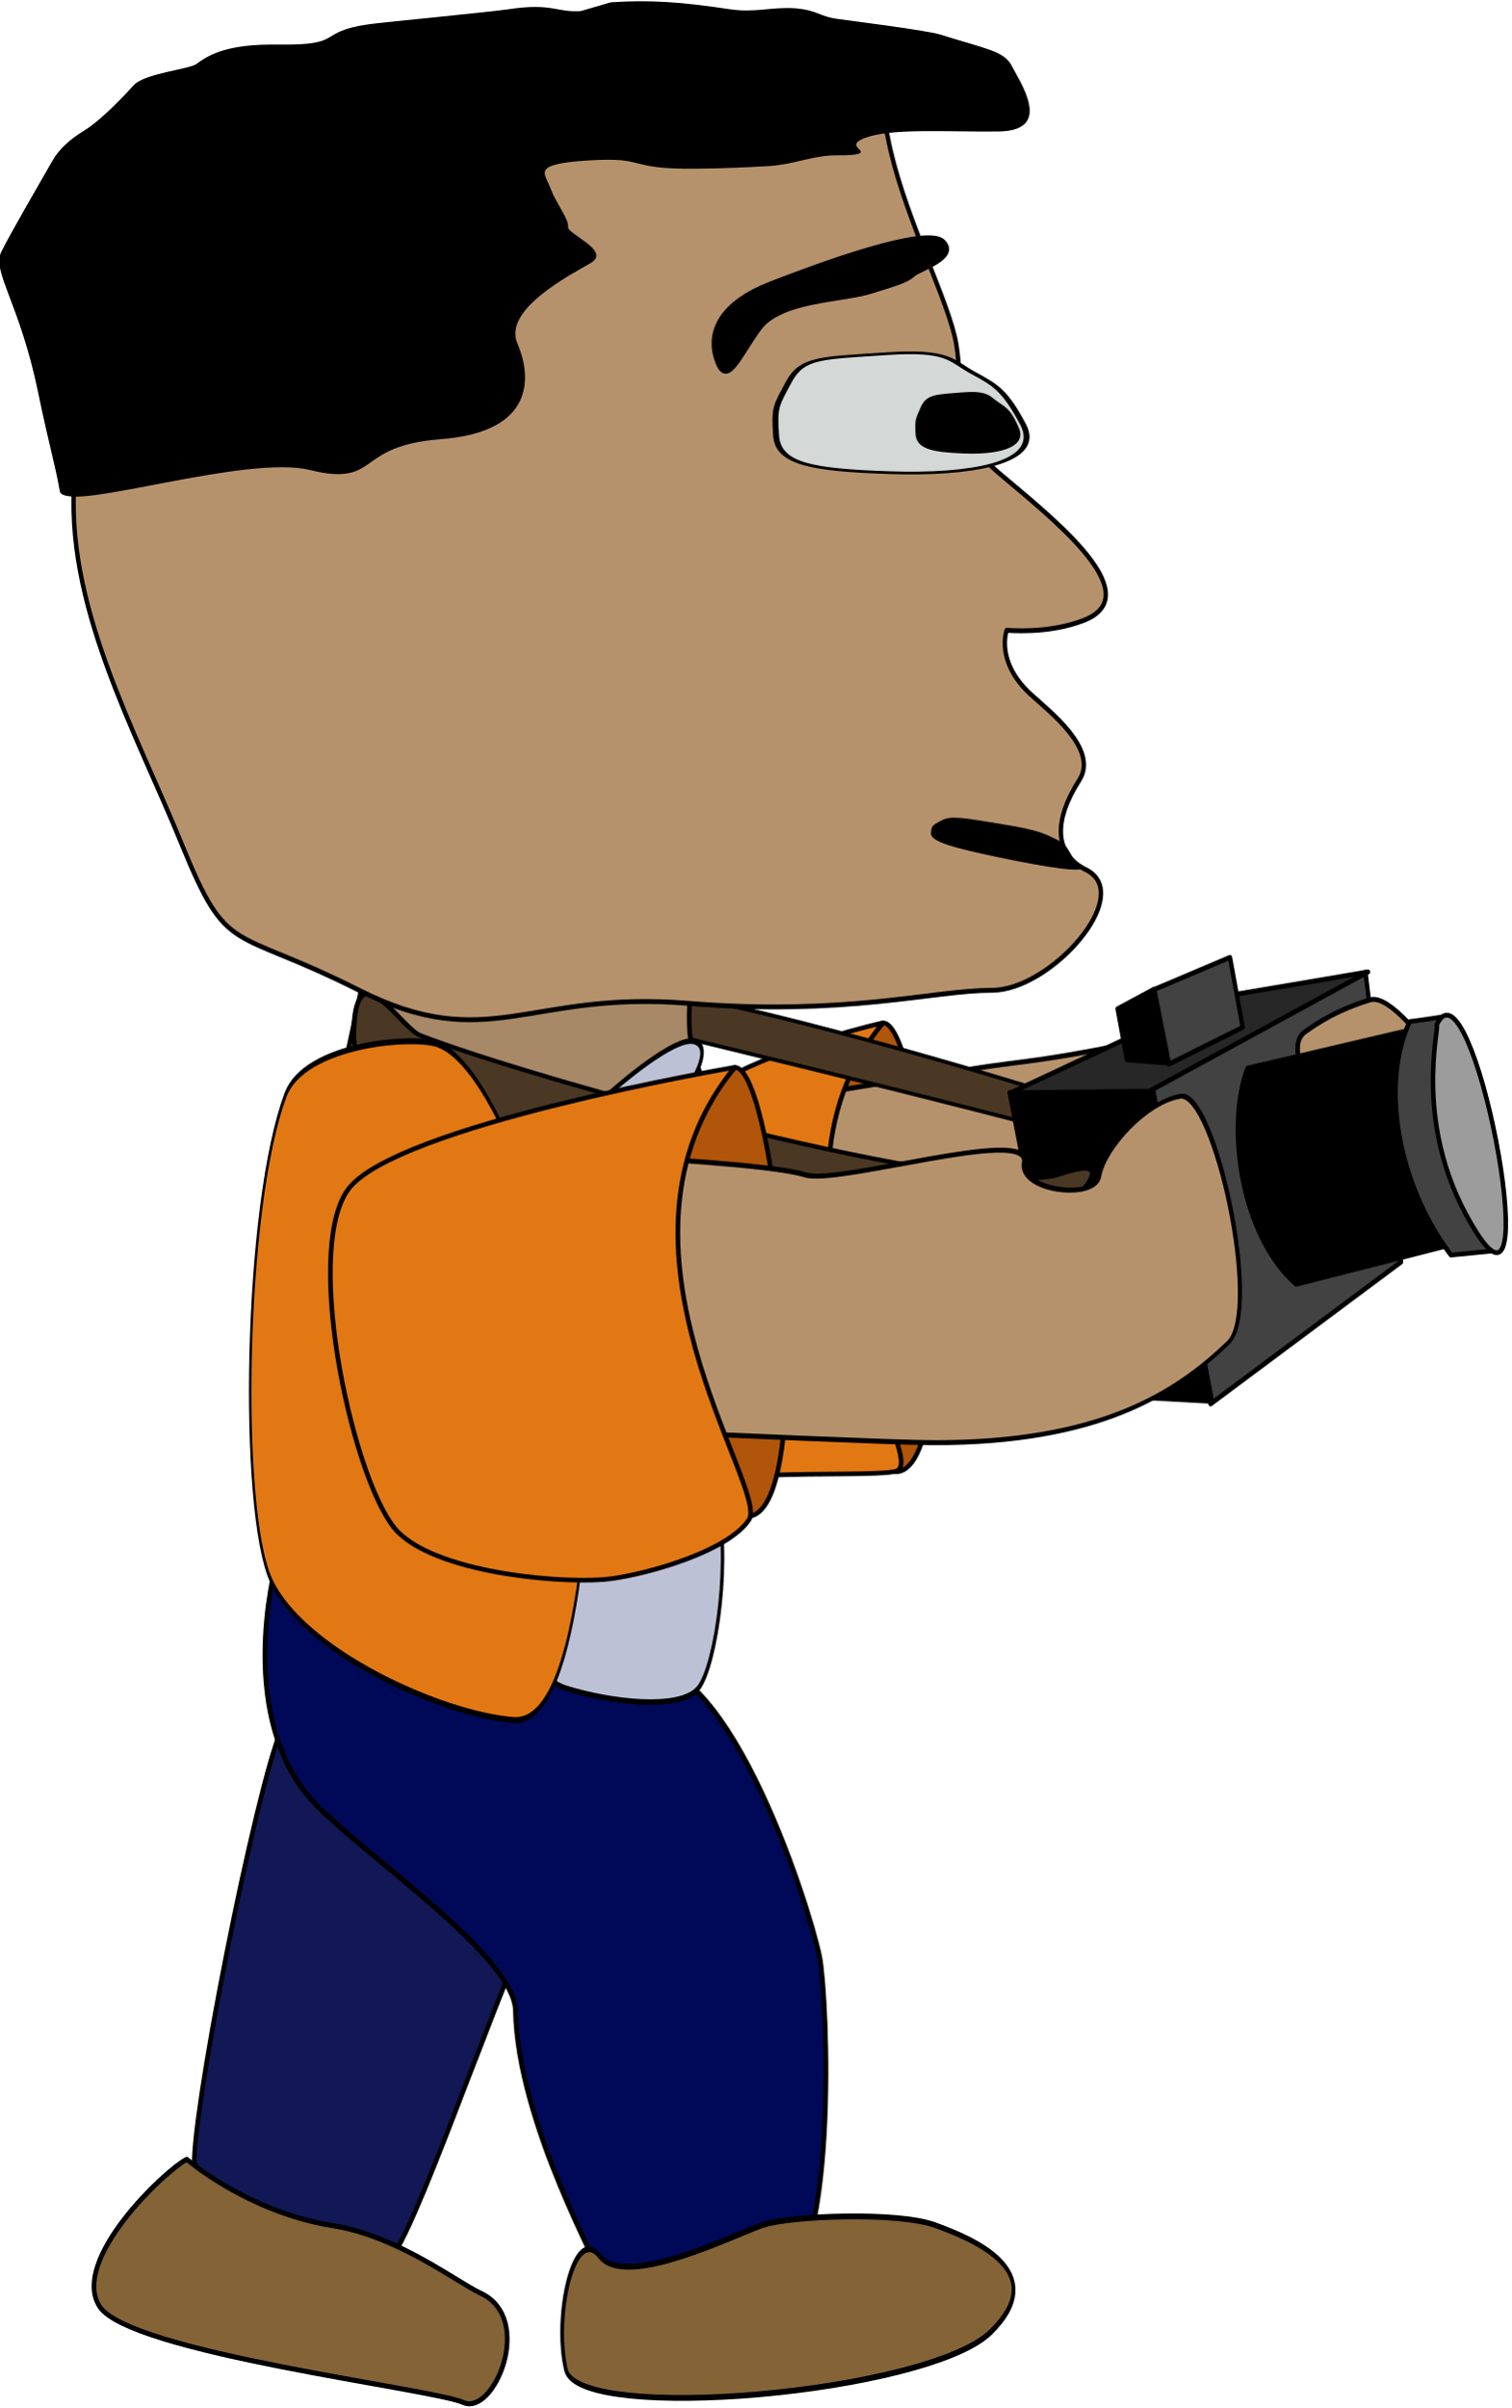
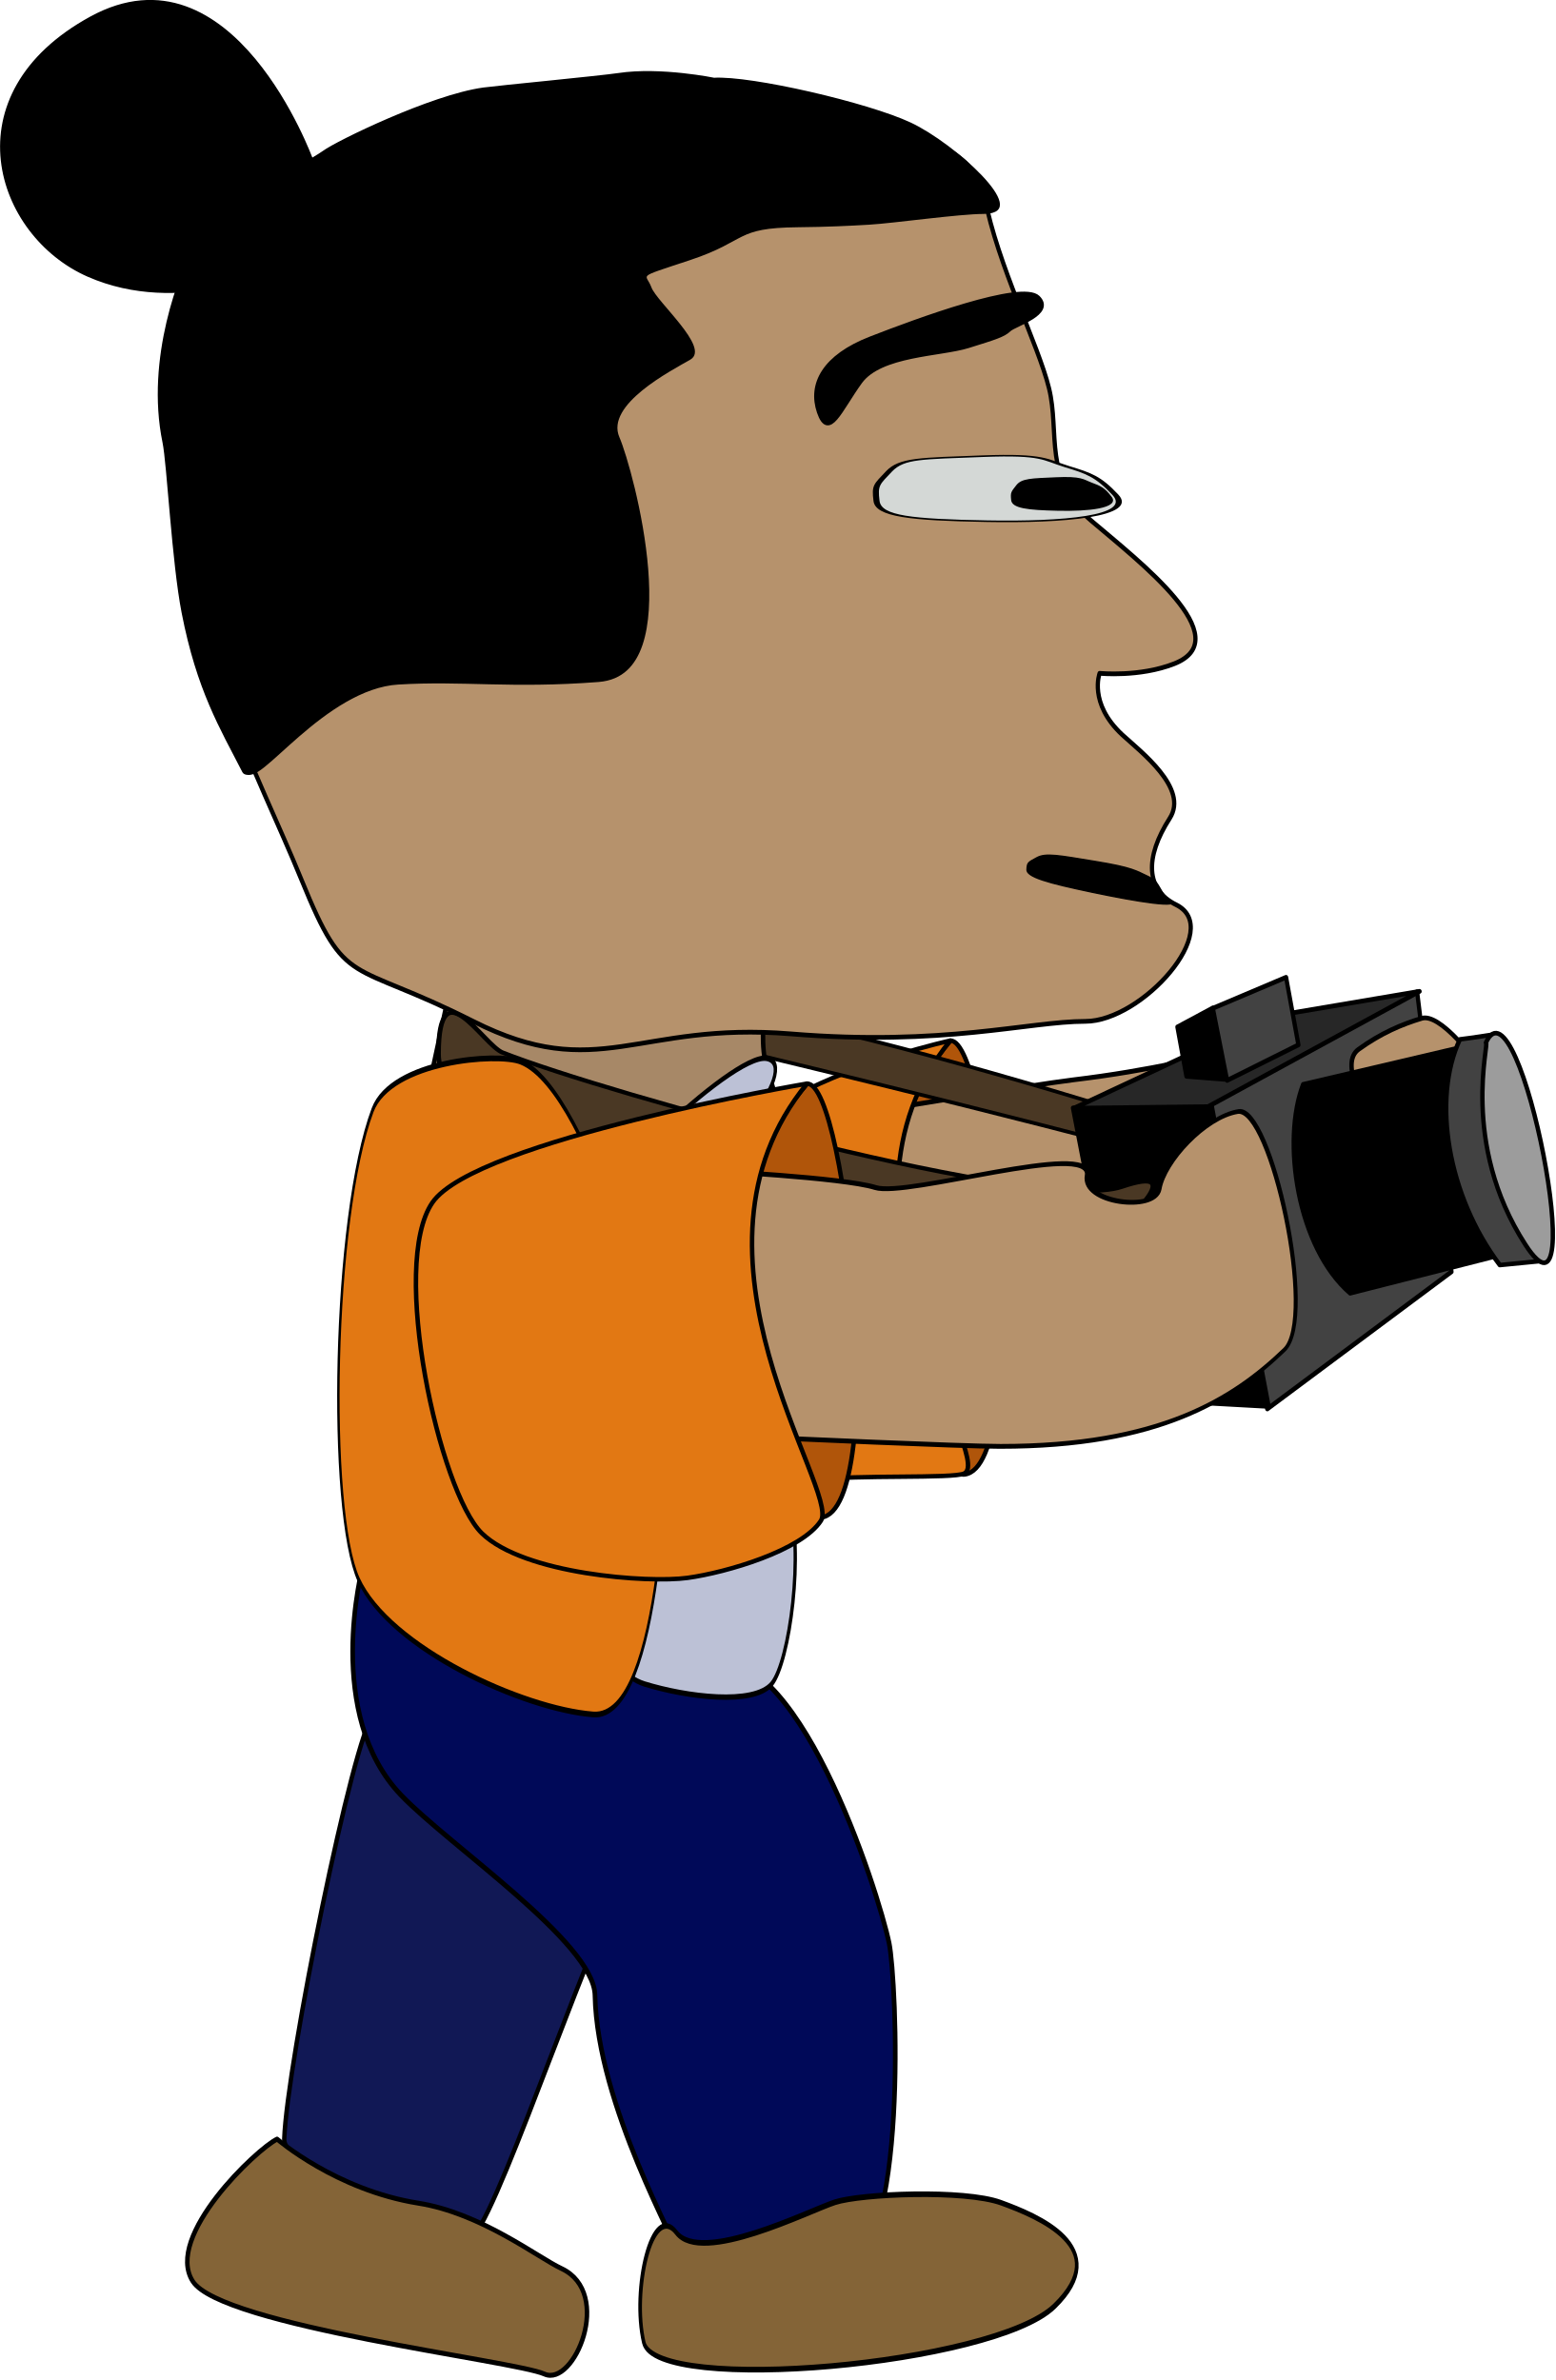
- <svg xmlns="http://www.w3.org/2000/svg" width="100%" height="100%" viewBox="0 0 328 522" version="1.1" xml:space="preserve" style="fill-rule:evenodd;clip-rule:evenodd;stroke-linecap:round;stroke-linejoin:round;stroke-miterlimit:1.5;">
-   <g transform="matrix(1,0,0,1,-2121.11,-807.261)">
+ <svg xmlns="http://www.w3.org/2000/svg" width="100%" height="100%" viewBox="0 0 349 534" version="1.1" xml:space="preserve" style="fill-rule:evenodd;clip-rule:evenodd;stroke-linecap:round;stroke-linejoin:round;stroke-miterlimit:1.5;">
+   <g transform="matrix(1,0,0,1,-2099.48,-795.605)">
    <g transform="matrix(1.69247,0,0,2.45651,0,0)">
      <g transform="matrix(1,0,0,1,219.231,-0.96821)">
        <g transform="matrix(0.537354,0.169268,-0.245681,0.370222,720.359,160.249)">
          <g transform="matrix(1.98123,-1.91794,1.95464,2.24623,-5252.71,-2306.56)">
            <path d="M1014.5,2102.77C1012.5,2103.68 999.65,2125.47 997.729,2130.72C996.834,2133.16 1008.93,2140.23 1009.6,2142.34C1010.27,2144.45 1022.75,2128.24 1029.74,2121.25C1034.99,2116.01 1034.5,2107.48 1035.81,2108.62C1037.54,2110.13 1025.41,2095.96 1021.19,2097.11C1016.97,2098.26 1016.94,2101.65 1014.5,2102.77Z" style="fill:rgb(17,24,85);stroke:black;stroke-width:0.36px;" />
          </g>
          <g transform="matrix(-0.0169119,-2.8913,2.81716,0.256797,-5072.76,2940.33)">
            <path d="M1009.43,2121.71C1007.99,2120.56 998.461,2116.68 996.542,2120.23C994.624,2123.78 1003.64,2146.22 1003.88,2148.81C1004.12,2151.4 1012.04,2151.21 1011.68,2146.61C1011.51,2144.53 1012.32,2138.95 1010.56,2134.06C1008.26,2127.64 1009.43,2121.71 1009.43,2121.71Z" style="fill:rgb(132,100,55);stroke:black;stroke-width:0.37px;" />
          </g>
        </g>
        <g transform="matrix(1.52125,0.350685,-0.587523,1.2098,775.534,-2449.74)">
          <g transform="matrix(0.85233,-0.497587,0.483141,0.793609,-865.076,963.424)">
            <path d="M1015.64,2091.95C1015.38,2092.47 1010.48,2102.88 1015.6,2110.77C1018.78,2115.68 1029.04,2126.29 1028.44,2130.36C1027.17,2138.95 1031.86,2151.63 1031.73,2152.36C1031.44,2153.99 1038.79,2157.19 1044.45,2157.24C1050.11,2157.29 1052.71,2135.65 1052.59,2132.66C1052.42,2128.5 1049.2,2106.46 1041.42,2107C1034.99,2107.45 1016.21,2090.81 1015.64,2091.95Z" style="fill:rgb(0,9,88);stroke:black;stroke-width:0.38px;" />
          </g>
          <g transform="matrix(0.825598,-0.530339,0.812323,1.20002,-1546.19,116.709)">
            <path d="M1028.77,2154.57C1027.38,2152.62 1024.26,2156.68 1024.36,2159.46C1024.45,2162.24 1051.7,2166.18 1057.45,2164.26C1063.21,2162.34 1057.64,2159.56 1054.96,2158.31C1052.27,2157.06 1044.03,2155.62 1041.82,2155.62C1039.62,2155.62 1030.21,2156.58 1028.77,2154.57Z" style="fill:rgb(132,100,55);stroke:black;stroke-width:0.29px;" />
          </g>
        </g>
        <g transform="matrix(1.2359,0,0,1.36355,-181.259,-2400.07)">
          <path d="M1034.34,2102.13C1035.87,2105.35 1037.6,2110.34 1042.11,2111.2C1046.61,2112.07 1053.81,2112.64 1055.73,2111.2C1057.64,2109.76 1059.3,2102.29 1057.48,2098.64C1055.65,2095 1054.67,2092.12 1051.03,2091.92C1047.38,2091.73 1040.38,2087.22 1037.21,2090.68C1034.05,2094.13 1032.8,2098.9 1034.34,2102.13Z" style="fill:rgb(188,193,214);stroke:black;stroke-width:0.36px;" />
        </g>
        <g transform="matrix(1.40579,-0.532359,0.769958,0.965135,-1926.8,-1016.43)">
          <path d="M1053.35,2069.23C1056.34,2070.72 1042.35,2103.43 1037.1,2101.32C1035.18,2100.55 1035.33,2087.42 1035.33,2087.42C1039.2,2077.35 1045.94,2072.1 1053.35,2069.23Z" style="fill:rgb(176,85,10);stroke:black;stroke-width:0.37px;" />
        </g>
        <g transform="matrix(0.952463,-0.446571,0.899315,0.910486,-1734.15,-990.018)">
          <path d="M1054.06,2072.97C1054.06,2072.97 1073.69,2079.51 1077.47,2080.93C1093.74,2087.01 1101.46,2086.89 1104.09,2092.49C1105.79,2096.1 1079.13,2108.18 1080.13,2105.93C1080.92,2104.14 1072.94,2101.89 1071.92,2104.24C1070.73,2106.99 1054.76,2095.68 1051.01,2095.22C1047.26,2094.75 1032.98,2090.06 1032.98,2090.06C1032.98,2090.06 1040.24,2066.88 1054.06,2072.97Z" style="fill:rgb(182,146,108);stroke:black;stroke-width:0.42px;" />
        </g>
        <g transform="matrix(1.40579,-0.532359,0.769958,0.965135,-1926.8,-1016.43)">
          <path d="M1053.35,2069.22C1053.35,2069.22 1045.95,2067.05 1039.88,2067.04C1039.19,2067.04 1024.41,2061.44 1021.5,2062.9C1015.88,2065.71 1010.5,2084.22 1011.9,2088.9C1013.31,2093.58 1023.15,2094.65 1026.2,2095.82C1029.24,2096.99 1036.14,2101.21 1037.13,2101.24C1040.06,2101.35 1036.45,2076.03 1053.35,2069.22Z" style="fill:rgb(226,120,19);stroke:black;stroke-width:0.37px;" />
        </g>
        <g transform="matrix(0.60207,0.212174,0.219966,-0.296287,-226.614,337.395)">
          <path d="M1953.25,1085.05C1953.25,1085.05 1821.52,1057.23 1822.84,1035.21C1824,1015.59 1831.17,1036.17 1835.28,1037C1840.06,1037.97 1845.48,1043.07 1854.42,1046.08C1887.53,1057.24 1942.83,1075.58 1954.08,1076.86C1968.37,1078.5 1953.25,1085.05 1953.25,1085.05Z" style="fill:rgb(74,56,36);stroke:black;stroke-width:1.01px;" />
        </g>
        <g transform="matrix(0.985998,-0.114893,0.268534,1.09392,-84.0028,93.9601)">
          <g transform="matrix(0.590854,0,0,0.407082,0,0)">
            <path d="M1975.53,1046.45L1977.39,1108.9L2023.26,1087.75L2026.14,1030.76L1975.53,1046.45Z" style="fill:rgb(66,66,66);stroke:black;stroke-width:0.95px;" />
          </g>
          <g transform="matrix(0.3565,-0.754801,1.13847,0.255243,-1584.98,717.411)">
            <path d="M1080.13,2105.93C1080.92,2104.14 1093.46,2088.64 1096.99,2092.4C1099.08,2094.63 1100.39,2096.81 1101.37,2098.89C1103.07,2102.51 1087.07,2116.31 1084.03,2114.67C1080.98,2113.03 1079.13,2108.18 1080.13,2105.93Z" style="fill:rgb(182,146,108);stroke:black;stroke-width:0.49px;" />
          </g>
          <g transform="matrix(0.524502,0.00984685,-0.0160941,0.406931,143.17,-20.3732)">
            <path d="M2009.29,1047.24L2051.93,1044.05L2054.86,1086.63L2013.51,1090.34C2001.89,1079.72 2001.84,1057.86 2009.29,1047.24Z" style="stroke:black;stroke-width:0.99px;" />
          </g>
          <g transform="matrix(0.590854,0,0,0.407082,11.4682,-2.70306)">
            <path d="M1927.81,1108.84L1958.38,1115.08L1957.05,1053.27L1926.27,1048.97L1927.81,1108.84Z" style="stroke:black;stroke-width:0.95px;" />
          </g>
          <g transform="matrix(0.590854,0,0,0.407082,0,0)">
            <path d="M1945.86,1042.41L1992.54,1030.76L2026.7,1030.76L1975.6,1046.62L1945.86,1042.41Z" style="fill:rgb(39,39,39);stroke:black;stroke-width:0.95px;" />
          </g>
          <g transform="matrix(0.534644,0,0,0.412918,110.835,-6.43587)">
            <path d="M1981.26,1028.19L1971.78,1030.76L1971.94,1040.71L1981.91,1042.72L1981.26,1028.19Z" style="stroke:black;stroke-width:0.98px;" />
          </g>
          <g transform="matrix(0.590854,0,0,0.407082,-0.749898,-0.518703)">
            <path d="M1982.07,1043.31L1981.61,1028.44L1998.97,1024.73L1999.17,1038.62L1982.07,1043.31Z" style="fill:rgb(66,66,66);stroke:black;stroke-width:0.95px;" />
          </g>
          <g transform="matrix(0.790666,-0.069906,0.0909995,0.488564,-531.191,66.3874)">
            <path d="M2073.28,1028.73C2073.28,1028.73 2075.26,1029.12 2078.95,1029.68C2082.65,1030.24 2075.93,1068.22 2075.93,1068.22L2069.19,1066.77C2064.04,1053.08 2066.02,1036.84 2073.28,1028.73Z" style="fill:rgb(66,66,66);stroke:black;stroke-width:0.75px;" />
          </g>
          <g transform="matrix(0.790666,-0.069906,0.095957,0.51518,-540.14,39.2085)">
            <path d="M2082.1,1030.76C2082.81,1030.78 2073.28,1044.65 2079.04,1063.2C2084.94,1082.22 2090.89,1021.21 2082.1,1030.76Z" style="fill:rgb(156,156,156);stroke:black;stroke-width:0.73px;" />
          </g>
        </g>
        <g transform="matrix(1.60415,0,0,1.10131,-550.99,-1846.21)">
          <path d="M1043.46,2047.68C1044.27,2049.98 1042.45,2056.69 1043.46,2059.86C1044.46,2063.03 1045.81,2068.11 1045.9,2068.4C1046,2068.68 1025.66,2066.77 1025.66,2066.77L1014.63,2065.71L1017.45,2052.57L1026.14,2043.75C1026.14,2043.75 1042.65,2045.38 1043.46,2047.68Z" style="fill:rgb(167,136,103);stroke:black;stroke-width:0.37px;" />
        </g>
        <g transform="matrix(0.668969,-0.0682291,0.0865236,0.402694,-229.626,128.601)">
          <path d="M1950.68,1095.34C1948.37,1103.54 1818.62,1067.53 1822.84,1035.21C1825.38,1015.72 1831.78,1034.69 1835.28,1037C1854.4,1049.6 1935.11,1090.58 1951.51,1087.16C1965.59,1084.23 1950.68,1095.34 1950.68,1095.34Z" style="fill:rgb(74,56,36);stroke:black;stroke-width:0.93px;" />
        </g>
        <g transform="matrix(2.29052,0.280346,-0.664189,2.57594,173.262,-5249.58)">
          <path d="M1020.77,2090.47C1018.75,2090.47 1011.2,2096.97 1013.74,2096.33C1019.69,2094.83 1022.78,2090.47 1020.77,2090.47Z" style="fill:rgb(188,193,214);stroke:black;stroke-width:0.19px;" />
        </g>
        <g transform="matrix(1.40579,-0.532359,0.769958,0.965135,-1945.79,-1012.5)">
          <path d="M1053.35,2069.23C1056.34,2070.72 1042.35,2103.43 1037.1,2101.32C1035.18,2100.55 1035.33,2087.42 1035.33,2087.42C1039.2,2077.35 1045.94,2072.1 1053.35,2069.23Z" style="fill:rgb(176,85,10);stroke:black;stroke-width:0.37px;" />
        </g>
        <g transform="matrix(1.60415,0,0,2.61627,-544.277,-5051.32)">
          <path d="M1006.71,2093.65C1003.39,2097.38 1002.97,2107.66 1005.56,2110.05C1008.15,2112.45 1019.18,2114.56 1024.93,2114.75C1030.69,2114.95 1031.17,2105.26 1030.98,2104.01C1030.79,2102.76 1024.78,2092.96 1018.93,2091.96C1017.07,2091.64 1008.25,2091.92 1006.71,2093.65Z" style="fill:rgb(226,120,19);stroke:black;stroke-width:0.2px;" />
        </g>
        <g transform="matrix(1.02263,0.365569,0.736191,-0.977562,-1480.01,2097.3)">
          <path d="M1054.06,2072.97C1054.06,2072.97 1073.69,2079.51 1077.47,2080.93C1093.74,2087.01 1098.74,2093.29 1101.37,2098.89C1103.07,2102.51 1087.07,2116.31 1084.03,2114.67C1080.98,2113.03 1079.13,2108.18 1080.13,2105.93C1080.92,2104.14 1072.94,2101.89 1071.92,2104.24C1070.73,2106.99 1054.76,2095.68 1051.01,2095.22C1047.26,2094.75 1032.98,2090.06 1032.98,2090.06C1032.98,2090.06 1040.24,2066.88 1054.06,2072.97Z" style="fill:rgb(182,146,108);stroke:black;stroke-width:0.42px;" />
        </g>
        <g transform="matrix(1.40579,-0.532359,0.769958,0.965135,-1945.79,-1012.5)">
          <path d="M1053.35,2069.22C1053.35,2069.22 1027.12,2060.09 1021.5,2062.9C1015.88,2065.71 1010.5,2084.22 1011.9,2088.9C1013.31,2093.58 1021.97,2099.2 1025.02,2100.37C1028.06,2101.54 1034.38,2102.94 1036.96,2101.54C1039.54,2100.13 1036.45,2076.03 1053.35,2069.22Z" style="fill:rgb(226,120,19);stroke:black;stroke-width:0.37px;" />
        </g>
-         <g>
+         <g transform="matrix(1,0,0,1,3.90302,1.11685)">
          <g transform="matrix(1.60415,0,0,1.22834,-582.711,-2106.77)">
            <path d="M1078.79,1993.31C1079.87,1998.42 1083.23,2004.28 1084.12,2007.56C1085.02,2010.83 1083.61,2014.35 1087.59,2017.39C1091.57,2020.44 1099.82,2026.14 1094.46,2028.04C1091.59,2029.05 1088.3,2028.75 1088.3,2028.75C1088.3,2028.75 1087.36,2030.97 1090.17,2033.32C1091.69,2034.58 1095.68,2037.3 1094.1,2039.52C1091.99,2042.48 1092.13,2044.86 1094.62,2045.96C1098.62,2047.74 1091.81,2054.63 1087.12,2054.63C1082.44,2054.63 1075.41,2056.5 1062.77,2055.56C1050.12,2054.63 1046.87,2059.31 1036.55,2054.63C1026.24,2049.94 1026.09,2052.32 1022.37,2044.13C1018.65,2035.93 1012.89,2026.76 1013.83,2017.63C1014.76,2008.49 1014.28,1999.83 1024.36,1996.55C1034.43,1993.27 1033.12,1995.14 1050.17,1990.69C1067.22,1986.25 1077.71,1988.2 1078.79,1993.31Z" style="fill:rgb(182,146,108);stroke:black;stroke-width:0.35px;" />
          </g>
          <g transform="matrix(0.967722,0,0,0.228294,405.848,0.318651)">
-             <path d="M717.257,1575.12C719.209,1588.29 719.453,1609.03 707.5,1611.71C695.547,1614.39 699.206,1630.12 690.424,1623.72C681.642,1617.32 657.943,1640.22 657.467,1632.24C656.827,1621.52 656.075,1615 654.565,1593.66C652.17,1559.81 648.469,1547.23 649.689,1539.91C650.909,1532.59 654.809,1513.16 656.516,1504.38C657.289,1500.4 658.712,1496.39 660.626,1493.04C662.941,1488.98 666.449,1478 667.22,1475.43C668.55,1470.98 674.503,1469.44 675.508,1467.25C677.267,1463.42 679.64,1459.69 685.926,1459.95C695.321,1460.33 691.254,1454.83 698.248,1452.03C700.152,1451.27 714.216,1447.34 716.713,1446.24C722.321,1443.75 722.628,1447.7 726.223,1447L730.22,1443.59C735.136,1442.63 739.265,1443.44 745.595,1446.24C749.218,1447.85 751.61,1445.18 754.571,1445.96C756.956,1446.58 757.519,1448.96 759.642,1449.88C761.594,1450.73 771.633,1454.33 773.5,1456.05C779.599,1461.66 781.794,1462.28 782.77,1467.94C783.745,1473.61 788.243,1492.5 781.413,1492.74C774.583,1492.99 767.02,1491.28 763.361,1495.43C759.702,1499.58 766.064,1501.96 759.966,1501.96C756.556,1501.96 754.225,1505.55 750.842,1506.13C748.174,1506.59 745.143,1507.03 741.163,1507.14C732.137,1507.38 735.174,1502.48 727.04,1503.94C718.906,1505.4 720.916,1509.33 721.648,1515.19C722.38,1521.04 724.1,1527.14 723.972,1530.07C723.843,1532.99 729.698,1539.33 727.015,1543.84C724.331,1548.36 715.306,1561.95 717.257,1575.12Z" style="stroke:black;stroke-width:0.82px;" />
+             <path d="M716.317,1591.6C718.268,1604.77 725.727,1686.4 713.774,1689.09C701.822,1691.77 695.388,1688.51 686.353,1690.11C675.926,1691.95 666.749,1732.62 665.484,1725.42C662.409,1707.91 659.243,1692.75 657.182,1661.79C655.827,1641.45 655.164,1602.12 654.565,1593.66C652.17,1559.81 657.028,1524.82 658.735,1516.04C659.508,1512.07 663.988,1498.84 665.902,1495.48C668.217,1491.42 675.505,1479.35 676.509,1477.15C678.269,1473.32 691.254,1454.83 698.248,1452.03C700.152,1451.27 714.216,1447.34 716.713,1446.24C722.321,1443.75 729.618,1448.16 729.618,1448.16C734.534,1447.2 750.516,1457.97 756.31,1465.93C762.339,1474.22 772.672,1501.82 766.573,1501.82C763.164,1501.82 754.225,1505.55 750.842,1506.13C748.174,1506.59 745.143,1507.03 741.163,1507.14C732.137,1507.38 733.998,1512.78 726.099,1520.42C718.364,1527.91 719.976,1525.81 720.707,1531.67C721.439,1537.52 728.757,1555.81 726.074,1560.33C723.391,1564.84 714.365,1578.43 716.317,1591.6Z" style="stroke:black;stroke-width:0.82px;" />
          </g>
-           <g transform="matrix(0.590854,0,0,0.189295,582.393,330.46)">
+           <g transform="matrix(0.590854,0,0,0.107016,582.393,348.233)">
            <g transform="matrix(2.71496,0,0,2.70539,-1952,-5245.95)">
-               <path d="M1071.3,1998.35C1066.2,1999.1 1064.63,1998.93 1063.58,2003.12C1062.54,2007.32 1062.38,2007.47 1062.54,2012.42C1062.68,2017.36 1065.38,2018.41 1071.68,2018.86C1077.97,2019.31 1083.94,2017.31 1082.28,2010.54C1080.84,2004.66 1080.07,2003.73 1078.27,2001.63C1076.47,1999.53 1076.39,1997.61 1071.3,1998.35Z" style="fill:rgb(212,216,214);stroke:black;stroke-width:0.47px;" />
+               <path d="M1071.3,1998.35C1066.2,1999.1 1064.63,1998.93 1063.58,2003.12C1062.54,2007.32 1062.38,2007.47 1062.54,2012.42C1062.68,2017.36 1065.38,2018.41 1071.68,2018.86C1077.97,2019.31 1083.94,2017.31 1082.28,2010.54C1080.84,2004.66 1080.07,2003.73 1078.27,2001.63C1076.47,1999.53 1076.39,1997.61 1071.3,1998.35Z" style="fill:rgb(212,216,214);stroke:black;stroke-width:0.5px;" />
            </g>
            <g transform="matrix(1.07475,0,0,1.31476,-178.342,-2448.19)">
-               <path d="M1071.3,1998.35C1066.2,1999.1 1064.63,1998.93 1063.58,2003.12C1062.54,2007.32 1062.38,2007.47 1062.54,2012.42C1062.68,2017.36 1065.38,2018.41 1071.68,2018.86C1077.97,2019.31 1083.94,2017.31 1082.28,2010.54C1080.84,2004.66 1080.07,2003.73 1078.27,2001.63C1076.47,1999.53 1076.39,1997.61 1071.3,1998.35Z" style="stroke:black;stroke-width:1.14px;" />
+               <path d="M1071.3,1998.35C1066.2,1999.1 1064.63,1998.93 1063.58,2003.12C1062.54,2007.32 1062.38,2007.47 1062.54,2012.42C1062.68,2017.36 1065.38,2018.41 1071.68,2018.86C1077.97,2019.31 1083.94,2017.31 1082.28,2010.54C1080.84,2004.66 1080.07,2003.73 1078.27,2001.63C1076.47,1999.53 1076.39,1997.61 1071.3,1998.35Z" style="stroke:black;stroke-width:1.25px;" />
            </g>
          </g>
          <g transform="matrix(0.943656,0.126746,-0.0384206,0.134827,228.419,-2.79881)">
            <path d="M1071.3,1998.35C1066.2,1999.1 1064.63,1998.93 1063.58,2003.12C1062.54,2007.32 1062.38,2007.47 1062.54,2012.42C1062.68,2017.36 1065.38,2018.41 1071.68,2018.86C1077.97,2019.31 1084.07,2018.32 1082.03,2014.13C1080.34,2010.65 1080.3,2003.44 1078.5,2001.35C1076.7,1999.25 1076.39,1997.61 1071.3,1998.35Z" style="stroke:black;stroke-width:0.85px;" />
          </g>
          <g transform="matrix(1.5313,-0.32811,0.477917,1.0513,-1437.14,-1395.04)">
            <path d="M1067.09,1996.56C1066.51,1996.85 1065.84,1996.85 1063.44,1996.85C1061.04,1996.85 1056.34,1995.32 1054.04,1997.04C1051.74,1998.77 1050.14,2000.86 1050.07,1998.42C1050.01,1995.99 1051.84,1994.16 1055.96,1993.88C1060.08,1993.59 1069.28,1993.11 1070.15,1994.74C1071.02,1996.37 1067.66,1996.28 1067.09,1996.56Z" style="stroke:black;stroke-width:0.37px;" />
          </g>
+           <g transform="matrix(0.572828,-0.0681596,0.10289,0.410465,-265.786,146.994)">
+             <path d="M2163.66,825.424C2163.66,825.424 2154.34,775.375 2119.83,786.712C2085.33,798.049 2090.26,829.842 2109.24,841.919C2128.21,853.995 2151.63,847.341 2151.63,847.341L2163.66,825.424Z" style="stroke:black;stroke-width:1px;" />
+           </g>
        </g>
      </g>
    </g>
  </g>
</svg>
